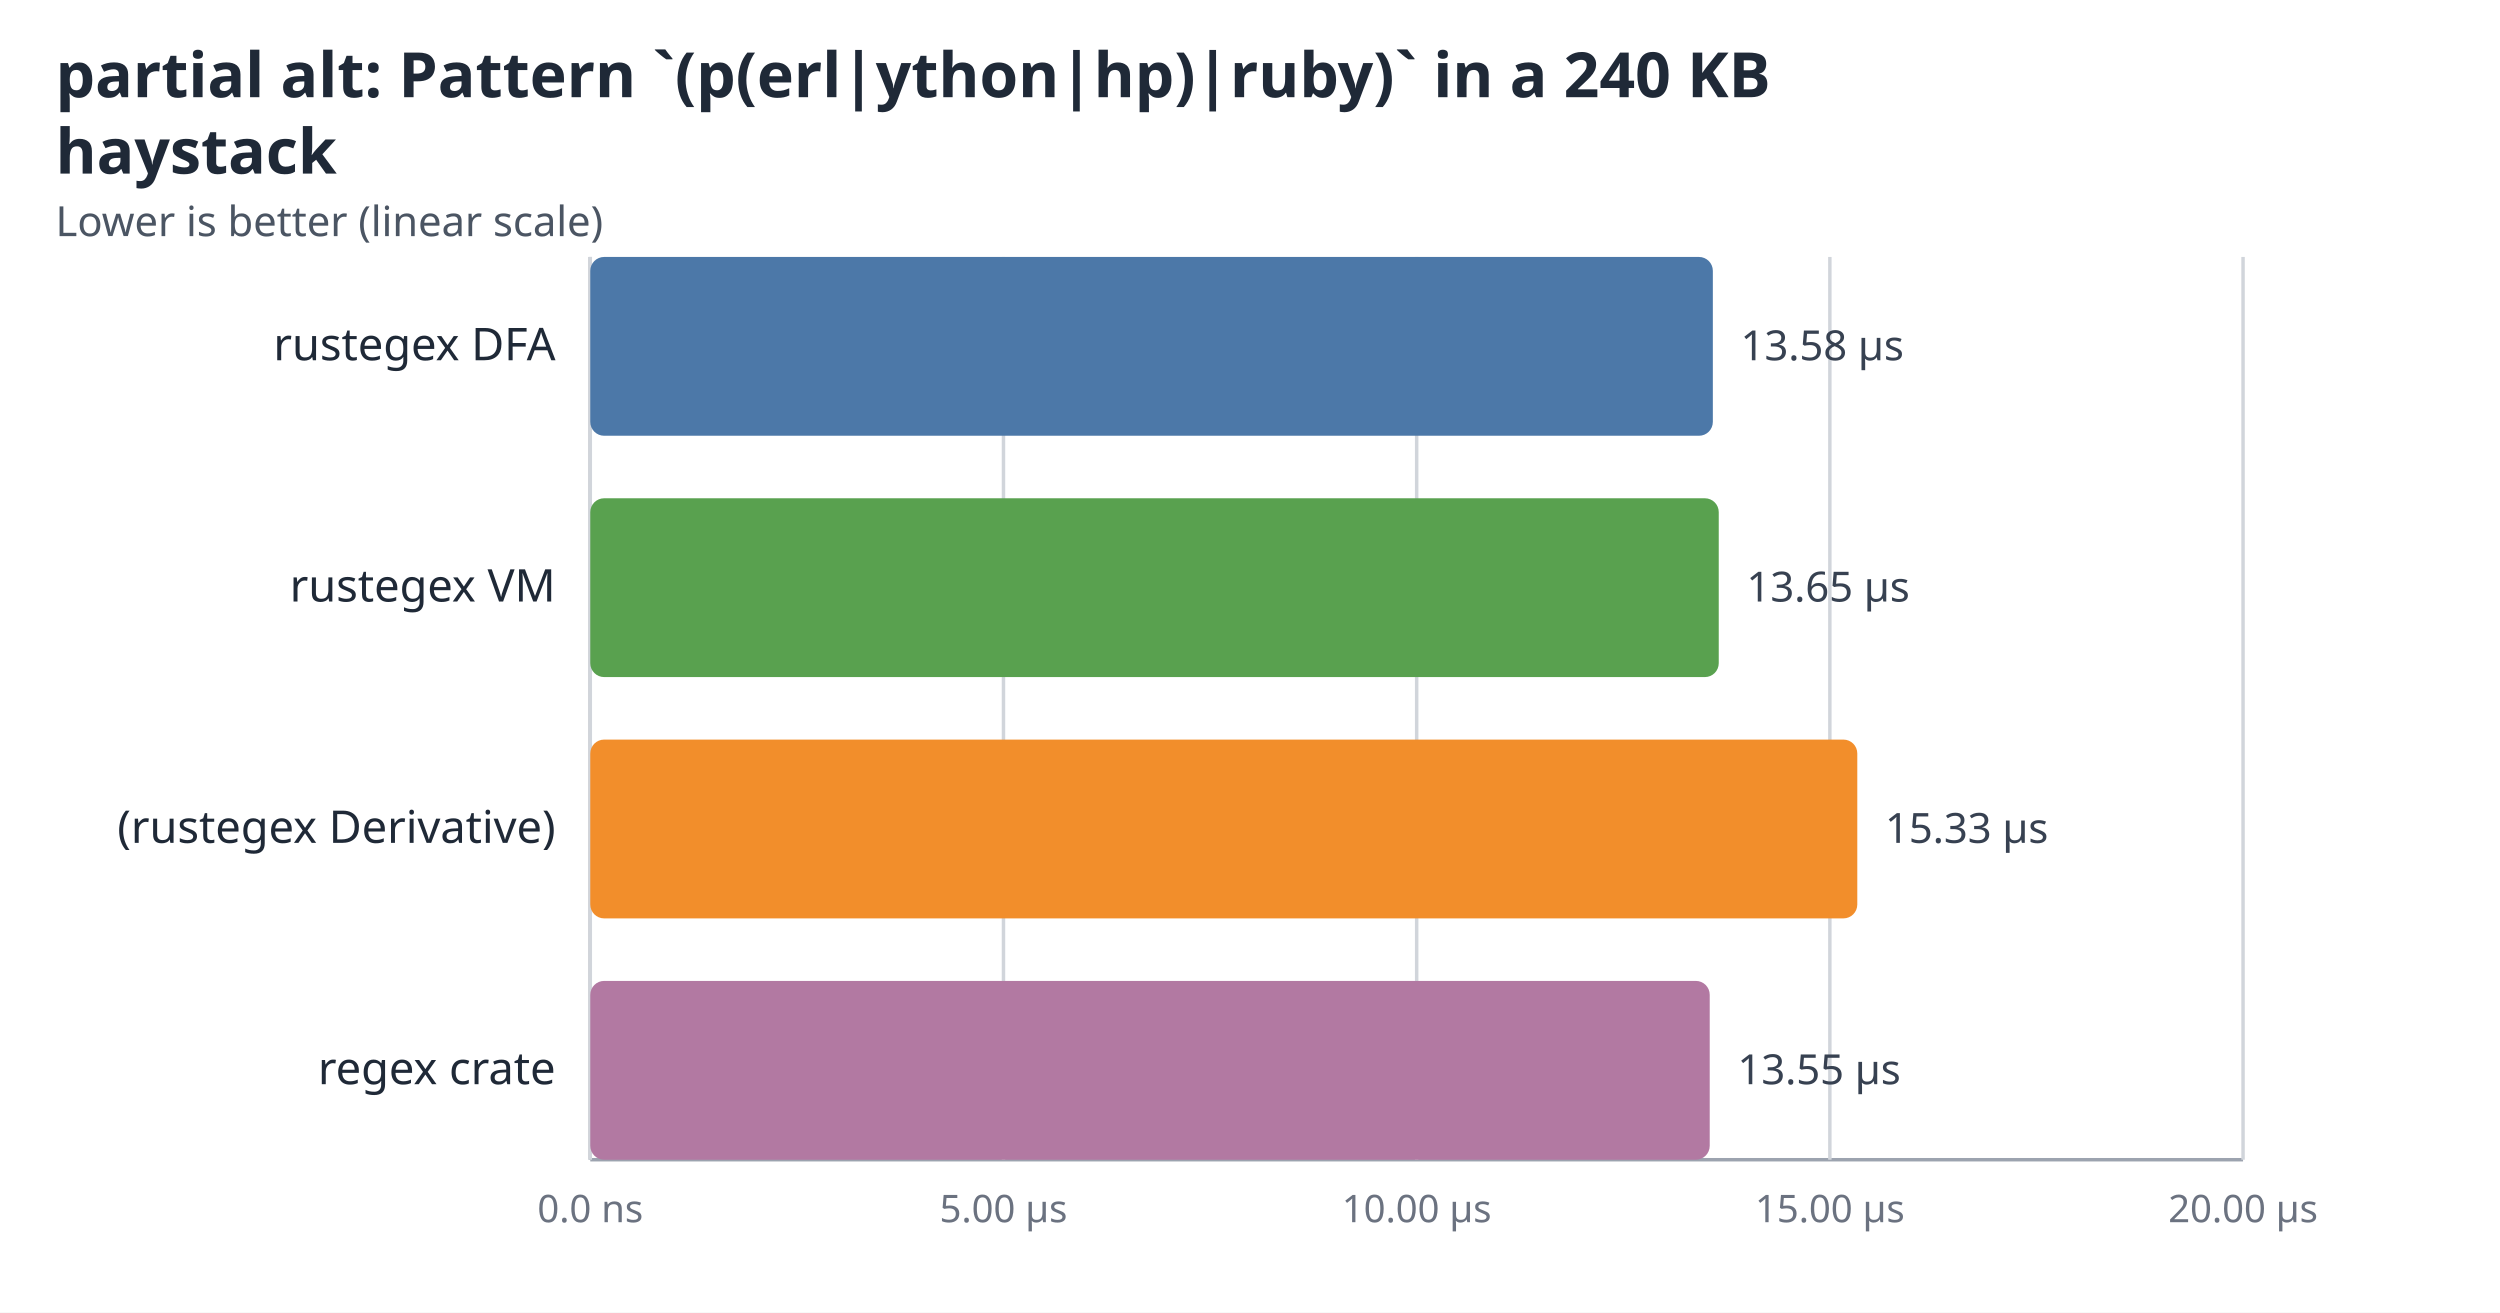
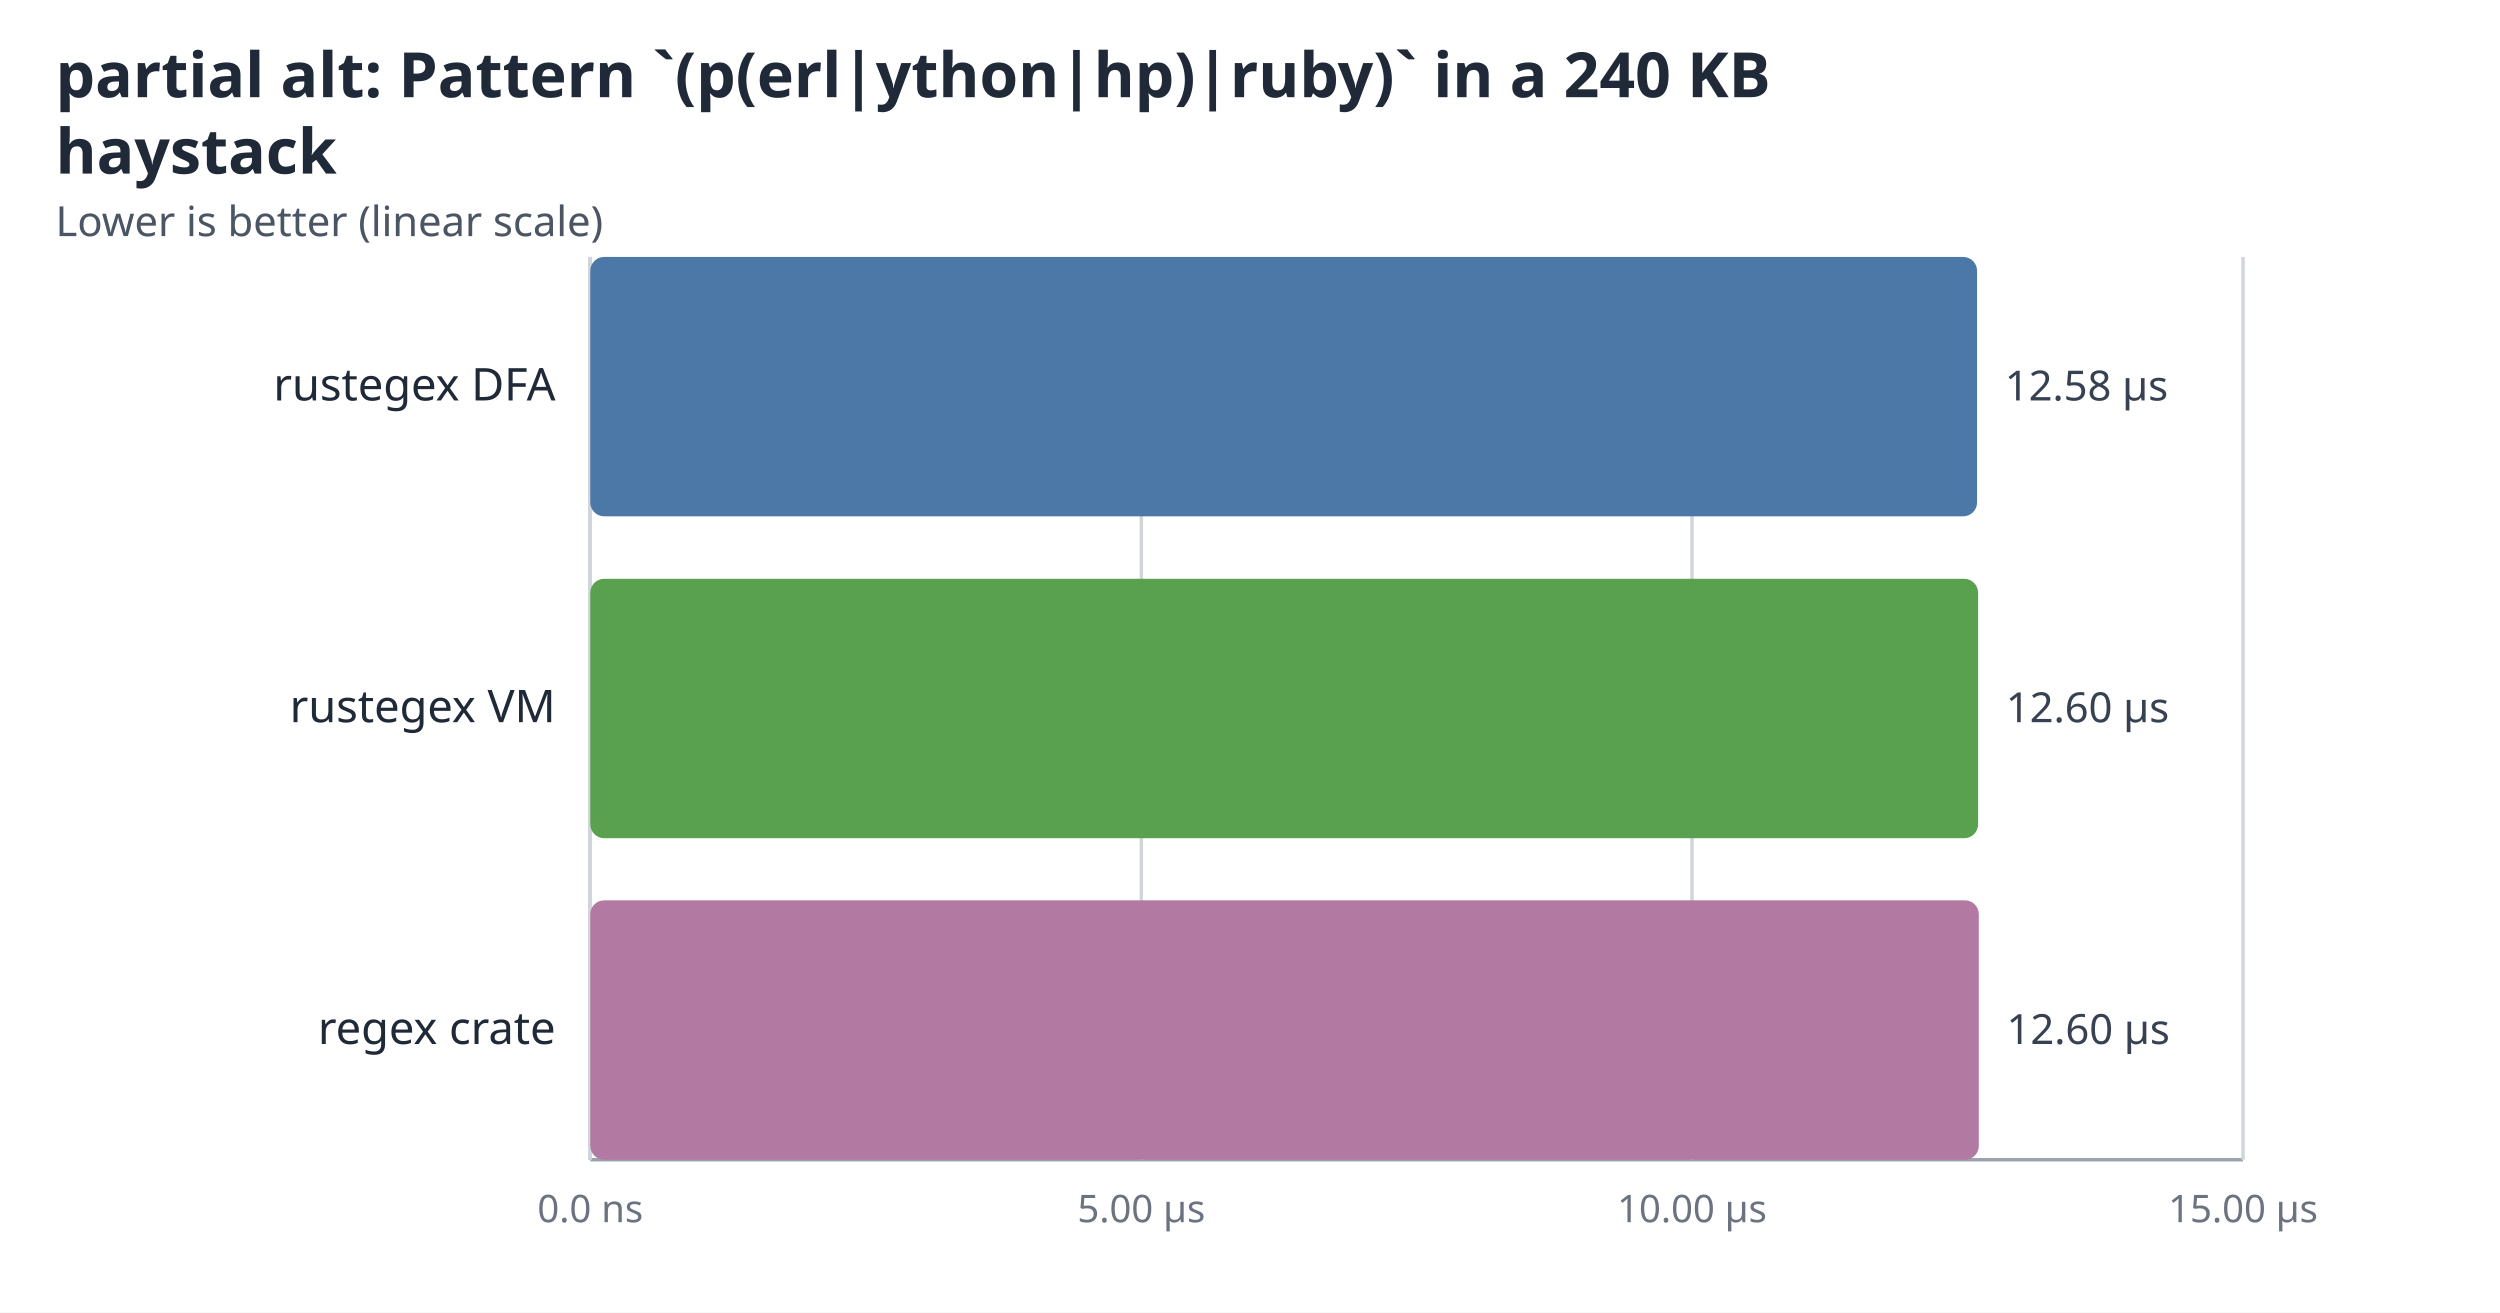
<svg xmlns="http://www.w3.org/2000/svg" width="720" height="378" viewBox="0 0 720 378">
  <rect width="100%" height="100%" fill="#ffffff" />
  <style>text { font-family: ui-sans-serif, system-ui, sans-serif; fill: #1f2937; }.title { font-size: 18px; font-weight: 700; }.subtitle { font-size: 12px; fill: #4b5563; }.label { font-size: 13px; }.value { font-size: 12px; fill: #374151; }.axis { stroke: #9ca3af; stroke-width: 1; }.tick { stroke: #d1d5db; stroke-width: 1; }.tick-label { font-size: 11px; fill: #6b7280; }</style>
  <text class="title" x="16" y="28">partial alt: Pattern `(p(erl|ython|hp)|ruby)` in a 240 KB</text>
  <text class="title" x="16" y="50">haystack</text>
  <text class="subtitle" x="16" y="68">Lower is better (linear scale)</text>
  <line class="axis" x1="170" y1="334" x2="646" y2="334" />
  <line class="axis" x1="170" y1="74" x2="170" y2="334" />
  <line class="tick" x1="170.0" y1="74" x2="170.0" y2="334" />
  <text class="tick-label" x="170.0" y="352" text-anchor="middle">0.0 ns</text>
-   <line class="tick" x1="289.0" y1="74" x2="289.0" y2="334" />
-   <text class="tick-label" x="289.0" y="352" text-anchor="middle">5.00 µs</text>
-   <line class="tick" x1="408.0" y1="74" x2="408.0" y2="334" />
-   <text class="tick-label" x="408.0" y="352" text-anchor="middle">10.00 µs</text>
-   <line class="tick" x1="527.0" y1="74" x2="527.0" y2="334" />
-   <text class="tick-label" x="527.0" y="352" text-anchor="middle">15.00 µs</text>
+   <line class="tick" x1="328.7" y1="74" x2="328.7" y2="334" />
+   <text class="tick-label" x="328.7" y="352" text-anchor="middle">5.00 µs</text>
+   <line class="tick" x1="487.3" y1="74" x2="487.3" y2="334" />
+   <text class="tick-label" x="487.3" y="352" text-anchor="middle">10.00 µs</text>
  <line class="tick" x1="646.0" y1="74" x2="646.0" y2="334" />
-   <text class="tick-label" x="646.0" y="352" text-anchor="middle">20.00 µs</text>
-   <rect x="170.0" y="74.0" width="323.3" height="51.5" fill="#4c78a8" rx="4" />
-   <text class="label" x="160" y="103.75" text-anchor="end">rustegex DFA</text>
-   <text class="value" x="501.3" y="103.75">13.58 µs</text>
-   <rect x="170.0" y="143.5" width="325.0" height="51.5" fill="#59a14f" rx="4" />
-   <text class="label" x="160" y="173.25" text-anchor="end">rustegex VM</text>
-   <text class="value" x="503.0" y="173.25">13.65 µs</text>
-   <rect x="170.0" y="213.0" width="364.9" height="51.5" fill="#f28e2b" rx="4" />
-   <text class="label" x="160" y="242.75" text-anchor="end">(rustegex Derivative)</text>
-   <text class="value" x="542.9" y="242.75">15.33 µs</text>
-   <rect x="170.0" y="282.5" width="322.4" height="51.5" fill="#b279a2" rx="4" />
-   <text class="label" x="160" y="312.25" text-anchor="end">regex crate</text>
-   <text class="value" x="500.4" y="312.25">13.55 µs</text>
+   <text class="tick-label" x="646.0" y="352" text-anchor="middle">15.00 µs</text>
+   <rect x="170.0" y="74.0" width="399.4" height="74.7" fill="#4c78a8" rx="4" />
+   <text class="label" x="160" y="115.333" text-anchor="end">rustegex DFA</text>
+   <text class="value" x="577.4" y="115.333">12.58 µs</text>
+   <rect x="170.0" y="166.7" width="399.7" height="74.7" fill="#59a14f" rx="4" />
+   <text class="label" x="160" y="208" text-anchor="end">rustegex VM</text>
+   <text class="value" x="577.7" y="208">12.60 µs</text>
+   <rect x="170.0" y="259.3" width="399.9" height="74.7" fill="#b279a2" rx="4" />
+   <text class="label" x="160" y="300.667" text-anchor="end">regex crate</text>
+   <text class="value" x="577.9" y="300.667">12.60 µs</text>
</svg>
